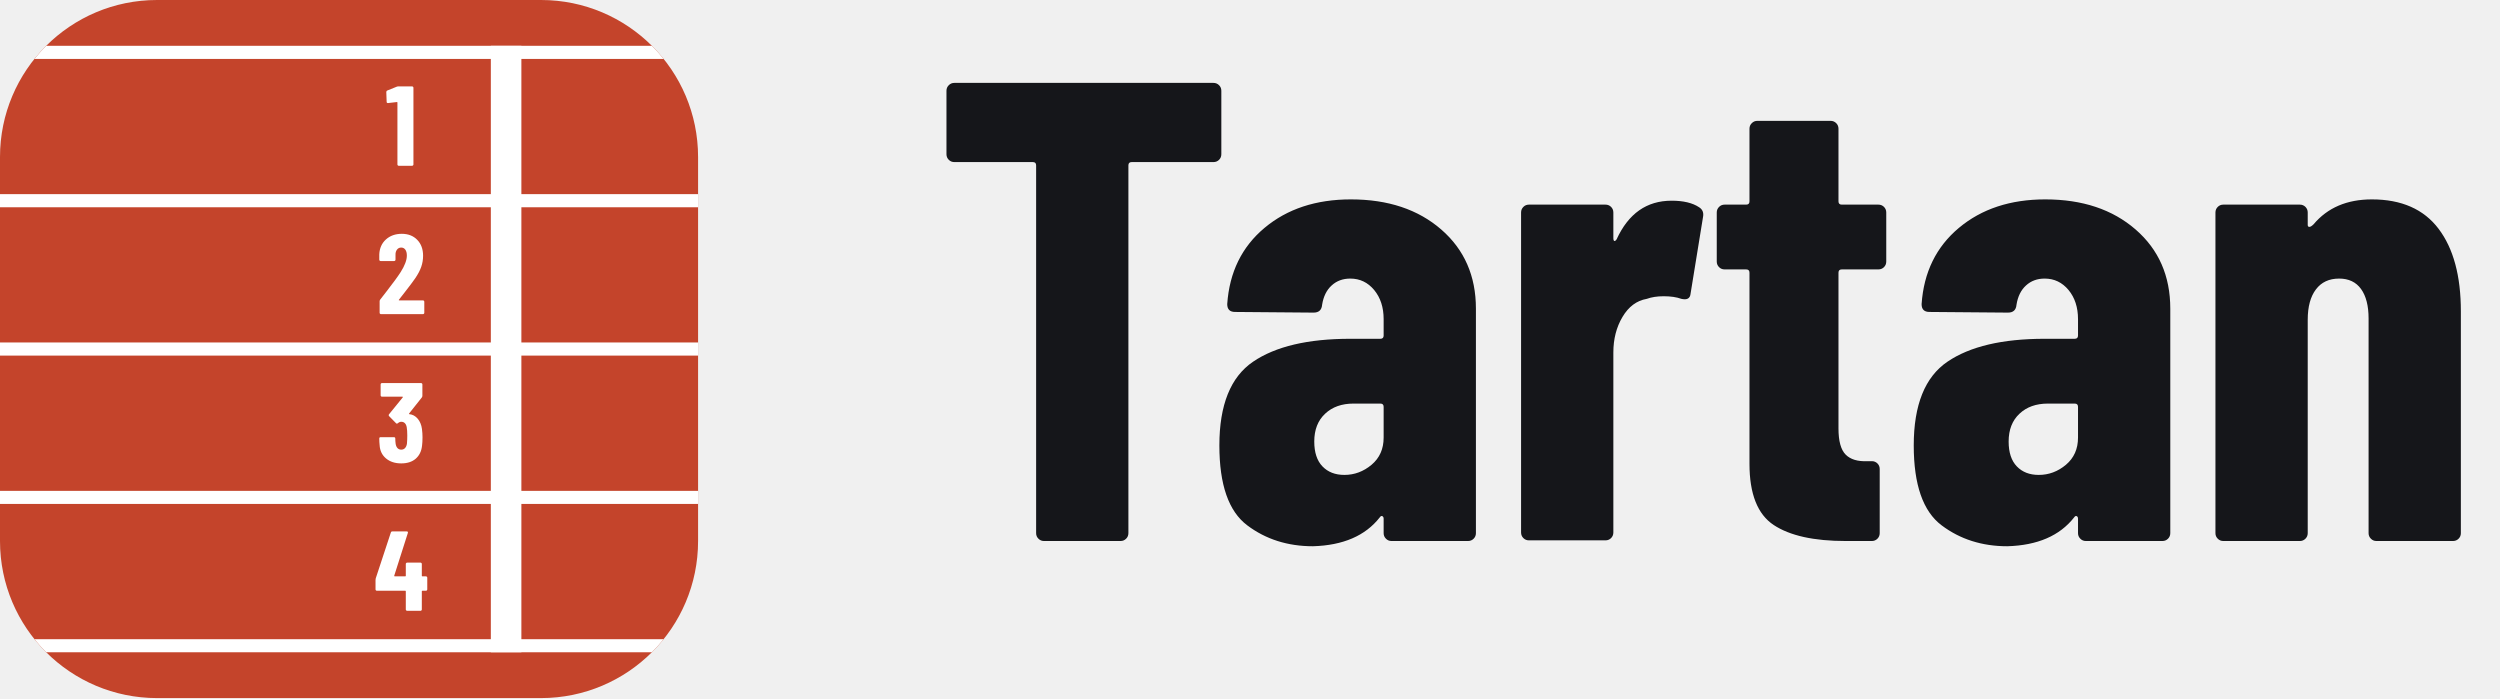
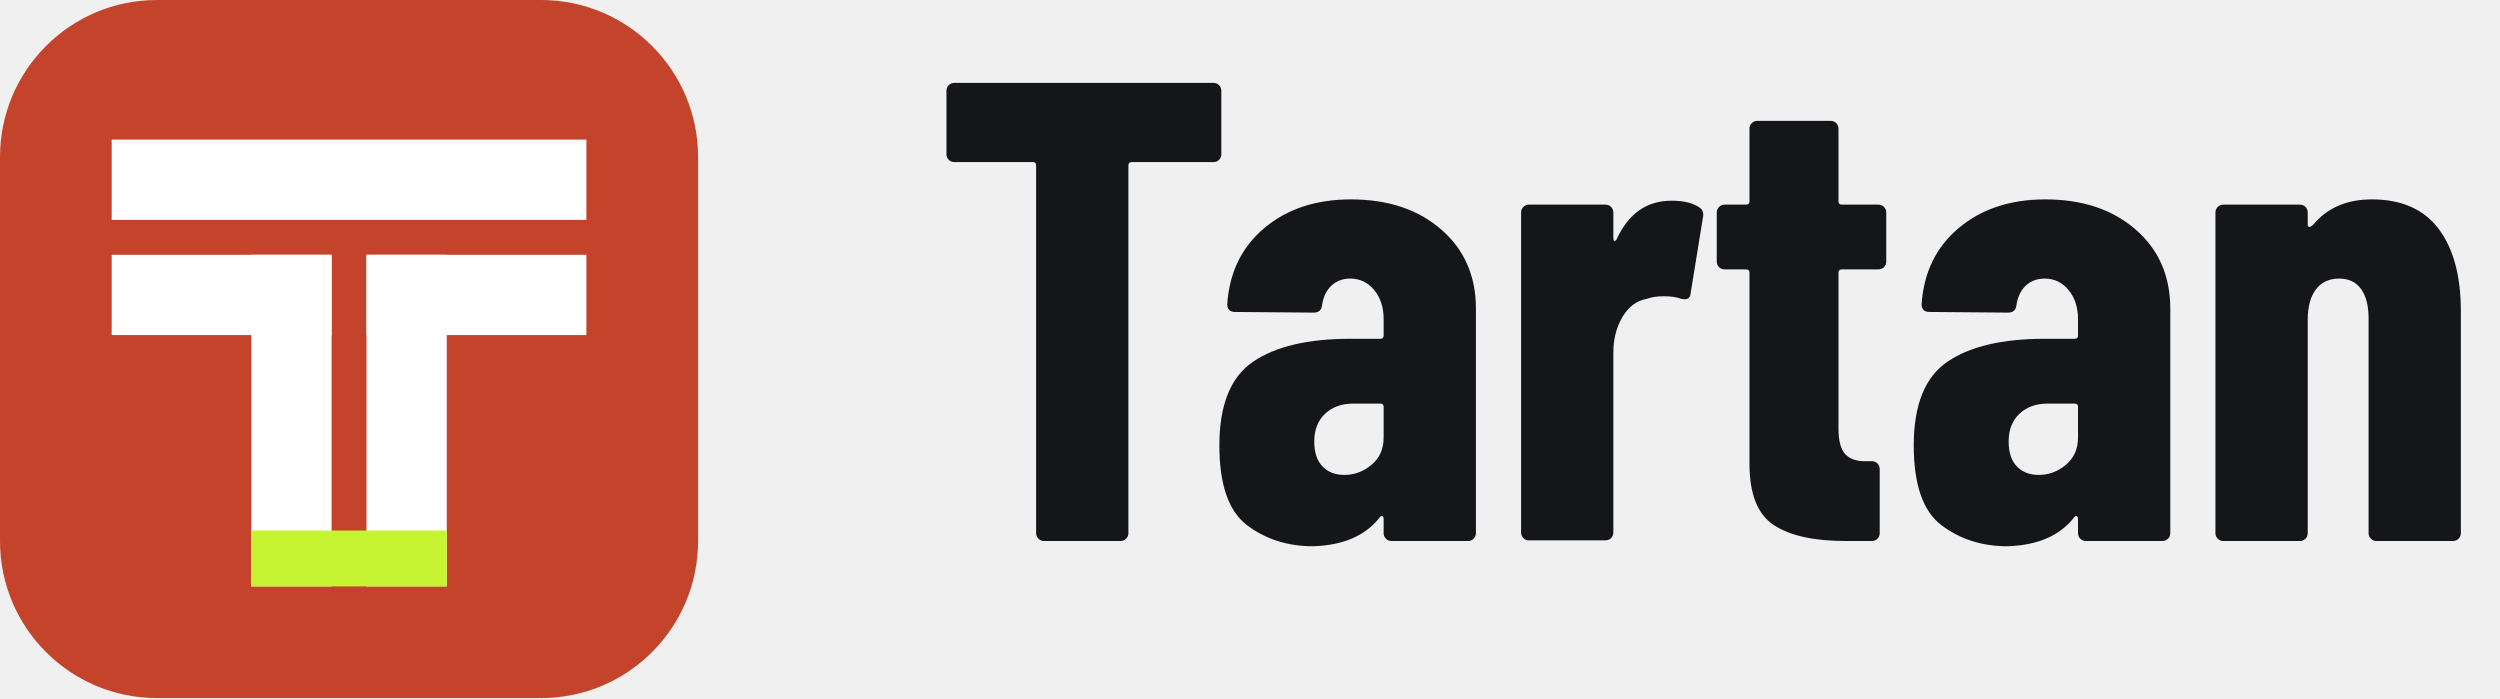
<svg xmlns="http://www.w3.org/2000/svg" viewBox="0 0 573 160" role="img" aria-label="Tartan">
  <defs>
    <clipPath id="c">
      <rect width="160" height="160" rx="36" />
    </clipPath>
  </defs>
  <g clip-path="url(#c)">
-     <rect width="160" height="160" fill="#C4442B" />
-     <rect x="-4" y="10.5" width="168" height="3" fill="#FFFFFF" />
-     <rect x="-4" y="44.5" width="168" height="3" fill="#FFFFFF" />
-     <rect x="-4" y="78.5" width="168" height="3" fill="#FFFFFF" />
-     <rect x="-4" y="112.5" width="168" height="3" fill="#FFFFFF" />
-     <rect x="-4" y="146.5" width="168" height="3" fill="#FFFFFF" />
-     <rect x="112.5" y="10.5" width="7" height="139" fill="#FFFFFF" />
-     <path fill="#FFFFFF" d="M90.91 19.88Q91.12 19.80 91.30 19.80L91.30 19.80L94.44 19.80Q94.57 19.80 94.66 19.89Q94.76 19.98 94.76 20.11L94.76 20.11L94.76 37.69Q94.76 37.82 94.66 37.91Q94.57 38 94.44 38L94.44 38L91.40 38Q91.27 38 91.18 37.91Q91.09 37.82 91.09 37.69L91.09 37.69L91.09 23.49Q91.09 23.39 90.96 23.39L90.96 23.39L88.96 23.62L88.91 23.62Q88.62 23.62 88.62 23.34L88.62 23.34L88.54 21.10Q88.54 20.84 88.78 20.74L88.78 20.74L90.91 19.88Z" />
-     <path fill="#FFFFFF" d="M91.43 68.70Q91.38 68.75 91.40 68.80Q91.43 68.85 91.51 68.85L91.51 68.85L96.94 68.85Q97.07 68.85 97.16 68.94Q97.25 69.04 97.25 69.17L97.25 69.17L97.25 71.69Q97.25 71.82 97.16 71.91Q97.07 72 96.94 72L96.94 72L87.32 72Q87.19 72 87.10 71.91Q87.01 71.82 87.01 71.69L87.01 71.69L87.01 69.06Q87.01 68.83 87.14 68.67L87.14 68.67Q88.18 67.29 88.59 66.80L88.59 66.80Q90.88 63.86 91.84 62.35L91.84 62.35Q93.25 60.12 93.25 58.58L93.25 58.58Q93.25 57.70 92.90 57.22Q92.55 56.74 91.95 56.74L91.95 56.74Q91.35 56.74 90.99 57.22Q90.62 57.70 90.65 58.45L90.65 58.45L90.65 59.52Q90.65 59.65 90.56 59.74Q90.47 59.83 90.34 59.83L90.34 59.83L87.24 59.83Q87.11 59.83 87.02 59.74Q86.93 59.65 86.93 59.52L86.93 59.52L86.93 58.30Q87.03 56.17 88.46 54.88Q89.89 53.59 92.10 53.59L92.10 53.59Q94.29 53.59 95.63 54.97Q96.97 56.35 96.97 58.61L96.97 58.61Q96.97 59.96 96.54 61.18Q96.11 62.41 95.15 63.81L95.15 63.81Q94.42 64.88 92.65 67.14L92.65 67.14L91.43 68.70Z" />
-     <path fill="#FFFFFF" d="M96.71 98.30Q96.84 99.29 96.84 100.23L96.84 100.23Q96.84 101.37 96.73 102.18L96.73 102.18Q96.52 104.05 95.29 105.13Q94.05 106.21 91.97 106.21L91.97 106.21Q89.82 106.21 88.46 105.06Q87.11 103.92 87.01 102.02L87.01 102.02Q86.93 101.32 86.93 100.51L86.93 100.51Q86.93 100.20 87.24 100.20L87.24 100.20L90.28 100.20Q90.60 100.20 90.60 100.51L90.60 100.51Q90.60 101.11 90.67 101.63L90.67 101.63Q90.75 102.31 91.09 102.69Q91.43 103.06 91.97 103.06L91.97 103.06Q92.49 103.06 92.83 102.70Q93.17 102.33 93.27 101.71L93.27 101.71Q93.35 100.80 93.35 99.84L93.35 99.84Q93.35 98.62 93.22 97.91L93.22 97.91Q93.12 97.32 92.79 96.99Q92.47 96.67 91.97 96.67L91.97 96.67Q91.58 96.67 91.19 97.00L91.19 97.00Q91.04 97.11 90.99 97.11L90.99 97.11Q90.88 97.11 90.75 96.98L90.75 96.98L89.19 95.39Q89.09 95.29 89.09 95.16L89.09 95.16Q89.09 95.05 89.17 94.95L89.17 94.95L92.31 91.08Q92.36 91.02 92.34 90.97Q92.31 90.92 92.23 90.92L92.23 90.92L87.55 90.92Q87.42 90.92 87.33 90.83Q87.24 90.74 87.24 90.61L87.24 90.61L87.24 88.11Q87.24 87.98 87.33 87.89Q87.42 87.80 87.55 87.80L87.55 87.80L96.50 87.80Q96.63 87.80 96.72 87.89Q96.81 87.98 96.81 88.11L96.81 88.11L96.81 90.71Q96.81 90.92 96.68 91.10L96.68 91.10L93.77 94.77Q93.74 94.82 93.74 94.87Q93.74 94.92 93.79 94.92L93.79 94.92Q94.94 95.03 95.73 95.96Q96.52 96.90 96.71 98.30L96.71 98.30Z" />
-     <path fill="#FFFFFF" d="M97.62 132.10Q97.75 132.10 97.84 132.19Q97.93 132.28 97.93 132.41L97.93 132.41L97.93 135.09Q97.93 135.22 97.84 135.31Q97.75 135.40 97.62 135.40L97.62 135.40L96.81 135.40Q96.68 135.40 96.68 135.53L96.68 135.53L96.68 139.69Q96.68 139.82 96.59 139.91Q96.50 140 96.37 140L96.37 140L93.33 140Q93.20 140 93.11 139.91Q93.01 139.82 93.01 139.69L93.01 139.69L93.01 135.53Q93.01 135.40 92.88 135.40L92.88 135.40L86.38 135.40Q86.25 135.40 86.16 135.31Q86.07 135.22 86.07 135.09L86.07 135.09L86.07 132.95Q86.07 132.72 86.12 132.56L86.12 132.56L89.58 122.06Q89.66 121.80 89.92 121.80L89.92 121.80L93.22 121.80Q93.38 121.80 93.46 121.89Q93.53 121.98 93.48 122.16L93.48 122.16L90.36 131.94Q90.34 132.10 90.47 132.10L90.47 132.10L92.88 132.10Q93.01 132.10 93.01 131.97L93.01 131.97L93.01 129.26Q93.01 129.13 93.11 129.04Q93.20 128.95 93.33 128.95L93.33 128.95L96.37 128.95Q96.50 128.95 96.59 129.04Q96.68 129.13 96.68 129.26L96.68 129.26L96.68 131.97Q96.68 132.10 96.81 132.10L96.81 132.10L97.62 132.10Z" />
+     <rect x="0" y="0" width="160" height="160" fill="#C4442B" />
+     <rect x="25.6" y="32" width="108.8" height="18.4" fill="#FFFFFF" />
+     <rect x="25.6" y="58.4" width="50.4" height="18.4" fill="#FFFFFF" />
+     <rect x="84" y="58.4" width="50.4" height="18.4" fill="#FFFFFF" />
+     <rect x="57.6" y="58.4" width="18.4" height="76" fill="#FFFFFF" />
+     <rect x="84" y="58.4" width="18.4" height="76" fill="#FFFFFF" />
+     <rect x="57.6" y="121.6" width="44.8" height="12.8" fill="#C6F432" />
  </g>
  <path fill="#15161A" d="M278.13 19Q278.88 19 279.41 19.53Q279.93 20.05 279.93 20.80L279.93 20.80L279.93 35.35Q279.93 36.10 279.41 36.63Q278.88 37.15 278.13 37.15L278.13 37.15L259.38 37.15Q258.63 37.15 258.63 37.90L258.63 37.90L258.63 122.20Q258.63 122.95 258.11 123.47Q257.58 124 256.83 124L256.83 124L239.28 124Q238.53 124 238.01 123.47Q237.48 122.95 237.48 122.20L237.48 122.20L237.48 37.90Q237.48 37.15 236.73 37.15L236.73 37.15L218.73 37.15Q217.98 37.15 217.46 36.63Q216.93 36.10 216.93 35.35L216.93 35.35L216.93 20.80Q216.93 20.05 217.46 19.53Q217.98 19 218.73 19L218.73 19L278.13 19ZM309.63 45.70Q322.38 45.70 330.33 52.60Q338.28 59.50 338.28 70.75L338.28 70.75L338.28 122.20Q338.28 122.95 337.76 123.47Q337.23 124 336.48 124L336.48 124L318.93 124Q318.18 124 317.66 123.47Q317.13 122.95 317.13 122.20L317.13 122.20L317.13 118.90Q317.13 118.45 316.83 118.30Q316.53 118.15 316.23 118.60L316.23 118.60Q311.28 124.90 300.93 125.20L300.93 125.20Q292.23 125.20 285.86 120.40Q279.48 115.60 279.48 102.10L279.48 102.10Q279.48 88.15 287.21 82.90Q294.93 77.65 309.48 77.65L309.48 77.65L316.38 77.65Q317.13 77.65 317.13 76.90L317.13 76.90L317.13 73.15Q317.13 69.10 314.96 66.47Q312.78 63.85 309.48 63.85L309.48 63.85Q306.93 63.85 305.21 65.43Q303.48 67 303.03 69.85L303.03 69.85Q302.88 71.65 301.08 71.65L301.08 71.65L283.08 71.50Q281.28 71.50 281.28 69.70L281.28 69.70Q282.03 58.75 289.83 52.23Q297.63 45.70 309.63 45.70L309.63 45.70ZM308.13 108.85Q311.58 108.85 314.36 106.53Q317.13 104.20 317.13 100.30L317.13 100.30L317.13 93.25Q317.13 92.50 316.38 92.50L316.38 92.50L310.23 92.50Q306.18 92.50 303.71 94.83Q301.23 97.15 301.23 101.20L301.23 101.20Q301.23 104.95 303.11 106.90Q304.98 108.85 308.13 108.85L308.13 108.85ZM383.13 46Q387.18 46 389.43 47.50L389.43 47.50Q390.63 48.25 390.33 49.75L390.33 49.75L387.48 67.30Q387.33 68.95 385.38 68.50L385.38 68.50Q383.73 67.90 381.33 67.90L381.33 67.90Q379.08 67.90 377.43 68.50L377.43 68.50Q373.98 69.10 371.88 72.63Q369.78 76.15 369.78 80.80L369.78 80.80L369.78 122.05Q369.78 122.80 369.26 123.33Q368.73 123.85 367.98 123.85L367.98 123.85L350.43 123.85Q349.68 123.85 349.16 123.33Q348.63 122.80 348.63 122.05L348.63 122.05L348.63 48.70Q348.63 47.95 349.16 47.42Q349.68 46.90 350.43 46.90L350.43 46.90L367.98 46.90Q368.73 46.90 369.26 47.42Q369.78 47.95 369.78 48.70L369.78 48.70L369.78 54.55Q369.78 55.15 370.01 55.23Q370.23 55.30 370.53 54.85L370.53 54.85Q374.58 46 383.13 46L383.13 46ZM432.33 59.95Q432.33 60.70 431.81 61.23Q431.28 61.75 430.53 61.75L430.53 61.75L422.13 61.75Q421.38 61.75 421.38 62.50L421.38 62.50L421.38 98.20Q421.38 102.55 423.03 104.20Q424.68 105.85 427.98 105.70L427.98 105.70L429.03 105.70Q429.78 105.70 430.31 106.22Q430.83 106.75 430.83 107.50L430.83 107.50L430.83 122.20Q430.83 122.95 430.31 123.47Q429.78 124 429.03 124L429.03 124L423.03 124Q412.08 124 406.53 120.33Q400.98 116.65 400.98 106.30L400.98 106.30L400.98 62.50Q400.98 61.75 400.23 61.75L400.23 61.75L395.28 61.75Q394.53 61.75 394.01 61.23Q393.48 60.70 393.48 59.95L393.48 59.95L393.48 48.70Q393.48 47.95 394.01 47.42Q394.53 46.90 395.28 46.90L395.28 46.90L400.23 46.90Q400.98 46.90 400.98 46.15L400.98 46.15L400.98 29.50Q400.98 28.75 401.51 28.23Q402.03 27.70 402.78 27.70L402.78 27.70L419.58 27.70Q420.33 27.70 420.86 28.23Q421.38 28.75 421.38 29.50L421.38 29.50L421.38 46.15Q421.38 46.90 422.13 46.90L422.13 46.90L430.53 46.90Q431.28 46.90 431.81 47.42Q432.33 47.95 432.33 48.70L432.33 48.70L432.33 59.95ZM468.78 45.70Q481.53 45.70 489.48 52.60Q497.43 59.50 497.43 70.75L497.43 70.75L497.43 122.20Q497.43 122.95 496.91 123.47Q496.38 124 495.63 124L495.63 124L478.08 124Q477.33 124 476.81 123.47Q476.28 122.95 476.28 122.20L476.28 122.20L476.28 118.90Q476.28 118.45 475.98 118.30Q475.68 118.15 475.38 118.60L475.38 118.60Q470.43 124.90 460.08 125.20L460.08 125.20Q451.38 125.20 445.01 120.40Q438.63 115.60 438.63 102.10L438.63 102.10Q438.63 88.15 446.36 82.90Q454.08 77.65 468.63 77.65L468.63 77.65L475.53 77.65Q476.28 77.65 476.28 76.90L476.28 76.90L476.28 73.15Q476.28 69.10 474.11 66.47Q471.93 63.85 468.63 63.85L468.63 63.85Q466.08 63.85 464.36 65.43Q462.63 67 462.18 69.85L462.18 69.85Q462.03 71.65 460.23 71.65L460.23 71.65L442.23 71.50Q440.43 71.50 440.43 69.70L440.43 69.70Q441.18 58.75 448.98 52.23Q456.78 45.70 468.78 45.70L468.78 45.70ZM467.28 108.85Q470.73 108.85 473.51 106.53Q476.28 104.20 476.28 100.30L476.28 100.30L476.28 93.25Q476.28 92.50 475.53 92.50L475.53 92.50L469.38 92.50Q465.33 92.50 462.86 94.83Q460.38 97.15 460.38 101.20L460.38 101.20Q460.38 104.95 462.26 106.90Q464.13 108.85 467.28 108.85L467.28 108.85ZM543.63 45.70Q553.83 45.70 558.93 52.45Q564.03 59.20 564.03 71.35L564.03 71.35L564.03 122.20Q564.03 122.95 563.51 123.47Q562.98 124 562.23 124L562.23 124L544.68 124Q543.93 124 543.41 123.47Q542.88 122.95 542.88 122.20L542.88 122.20L542.88 73Q542.88 68.65 541.16 66.25Q539.43 63.85 536.13 63.85L536.13 63.85Q532.68 63.85 530.81 66.33Q528.93 68.80 528.93 73.30L528.93 73.30L528.93 122.20Q528.93 122.95 528.41 123.47Q527.88 124 527.13 124L527.13 124L509.58 124Q508.83 124 508.31 123.47Q507.78 122.95 507.78 122.20L507.78 122.20L507.78 48.70Q507.78 47.95 508.31 47.42Q508.83 46.90 509.58 46.90L509.58 46.90L527.13 46.90Q527.88 46.90 528.41 47.42Q528.93 47.95 528.93 48.70L528.93 48.70L528.93 51.55Q528.93 52 529.31 52Q529.68 52 530.28 51.40L530.28 51.40Q535.08 45.70 543.63 45.70L543.63 45.70Z" />
</svg>
